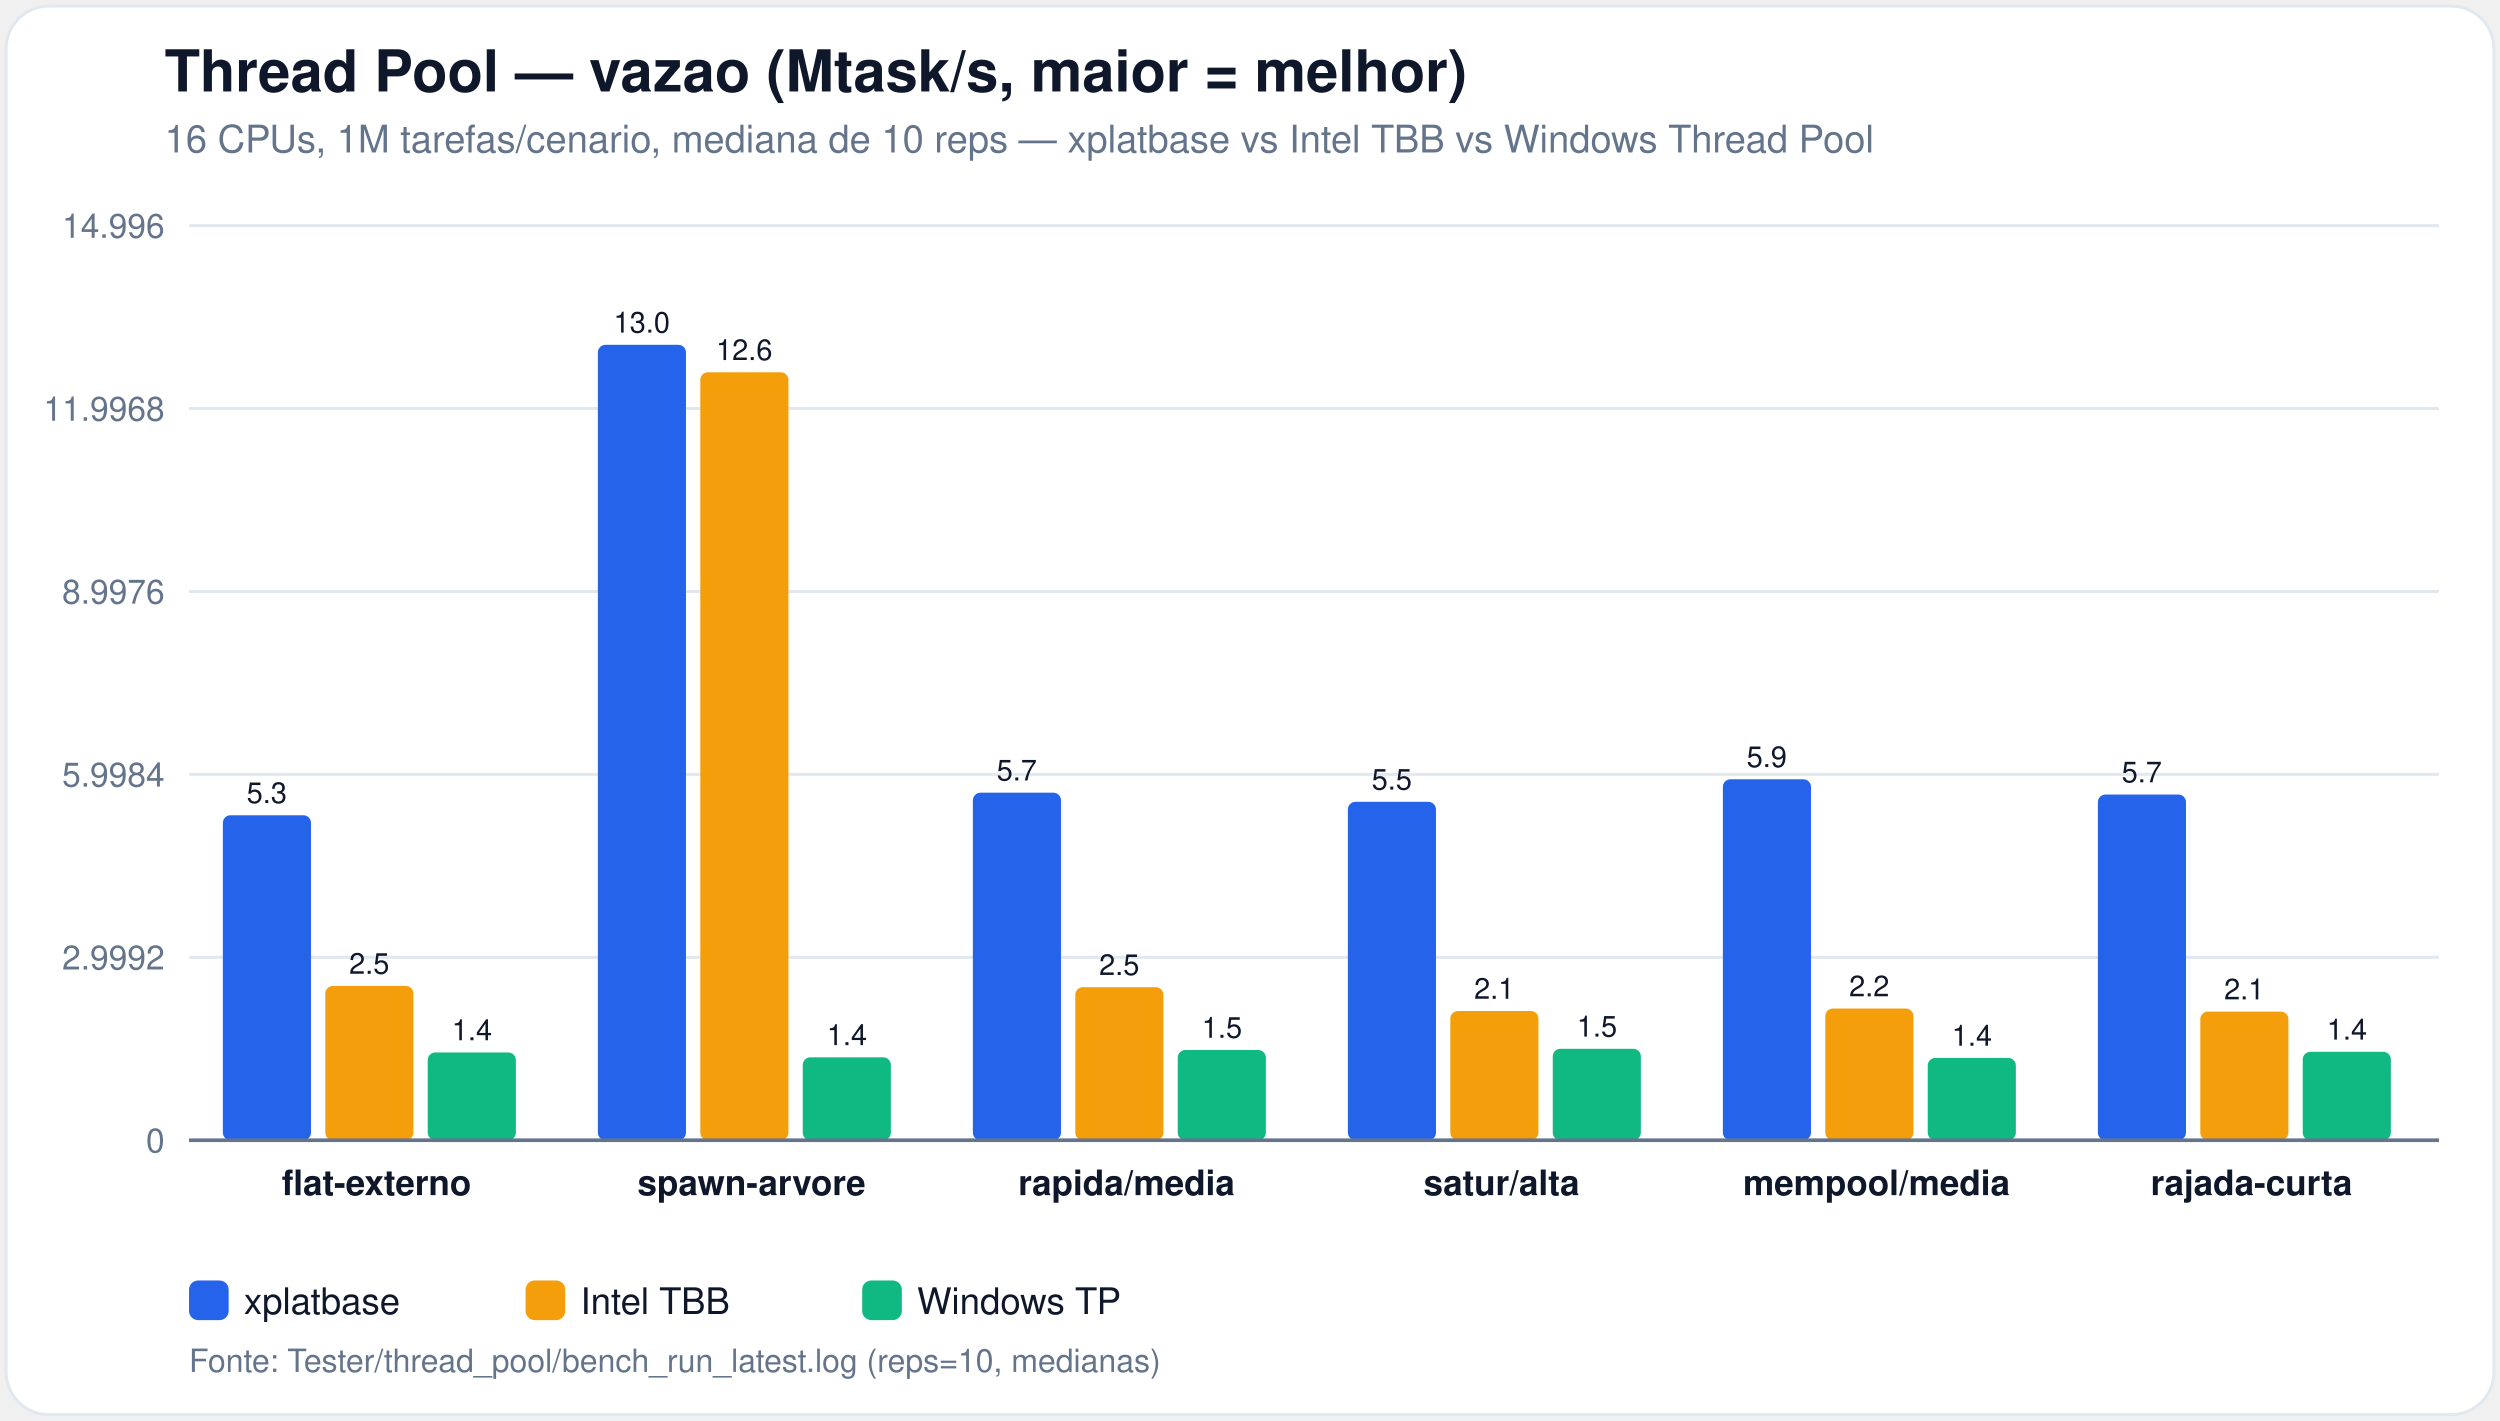
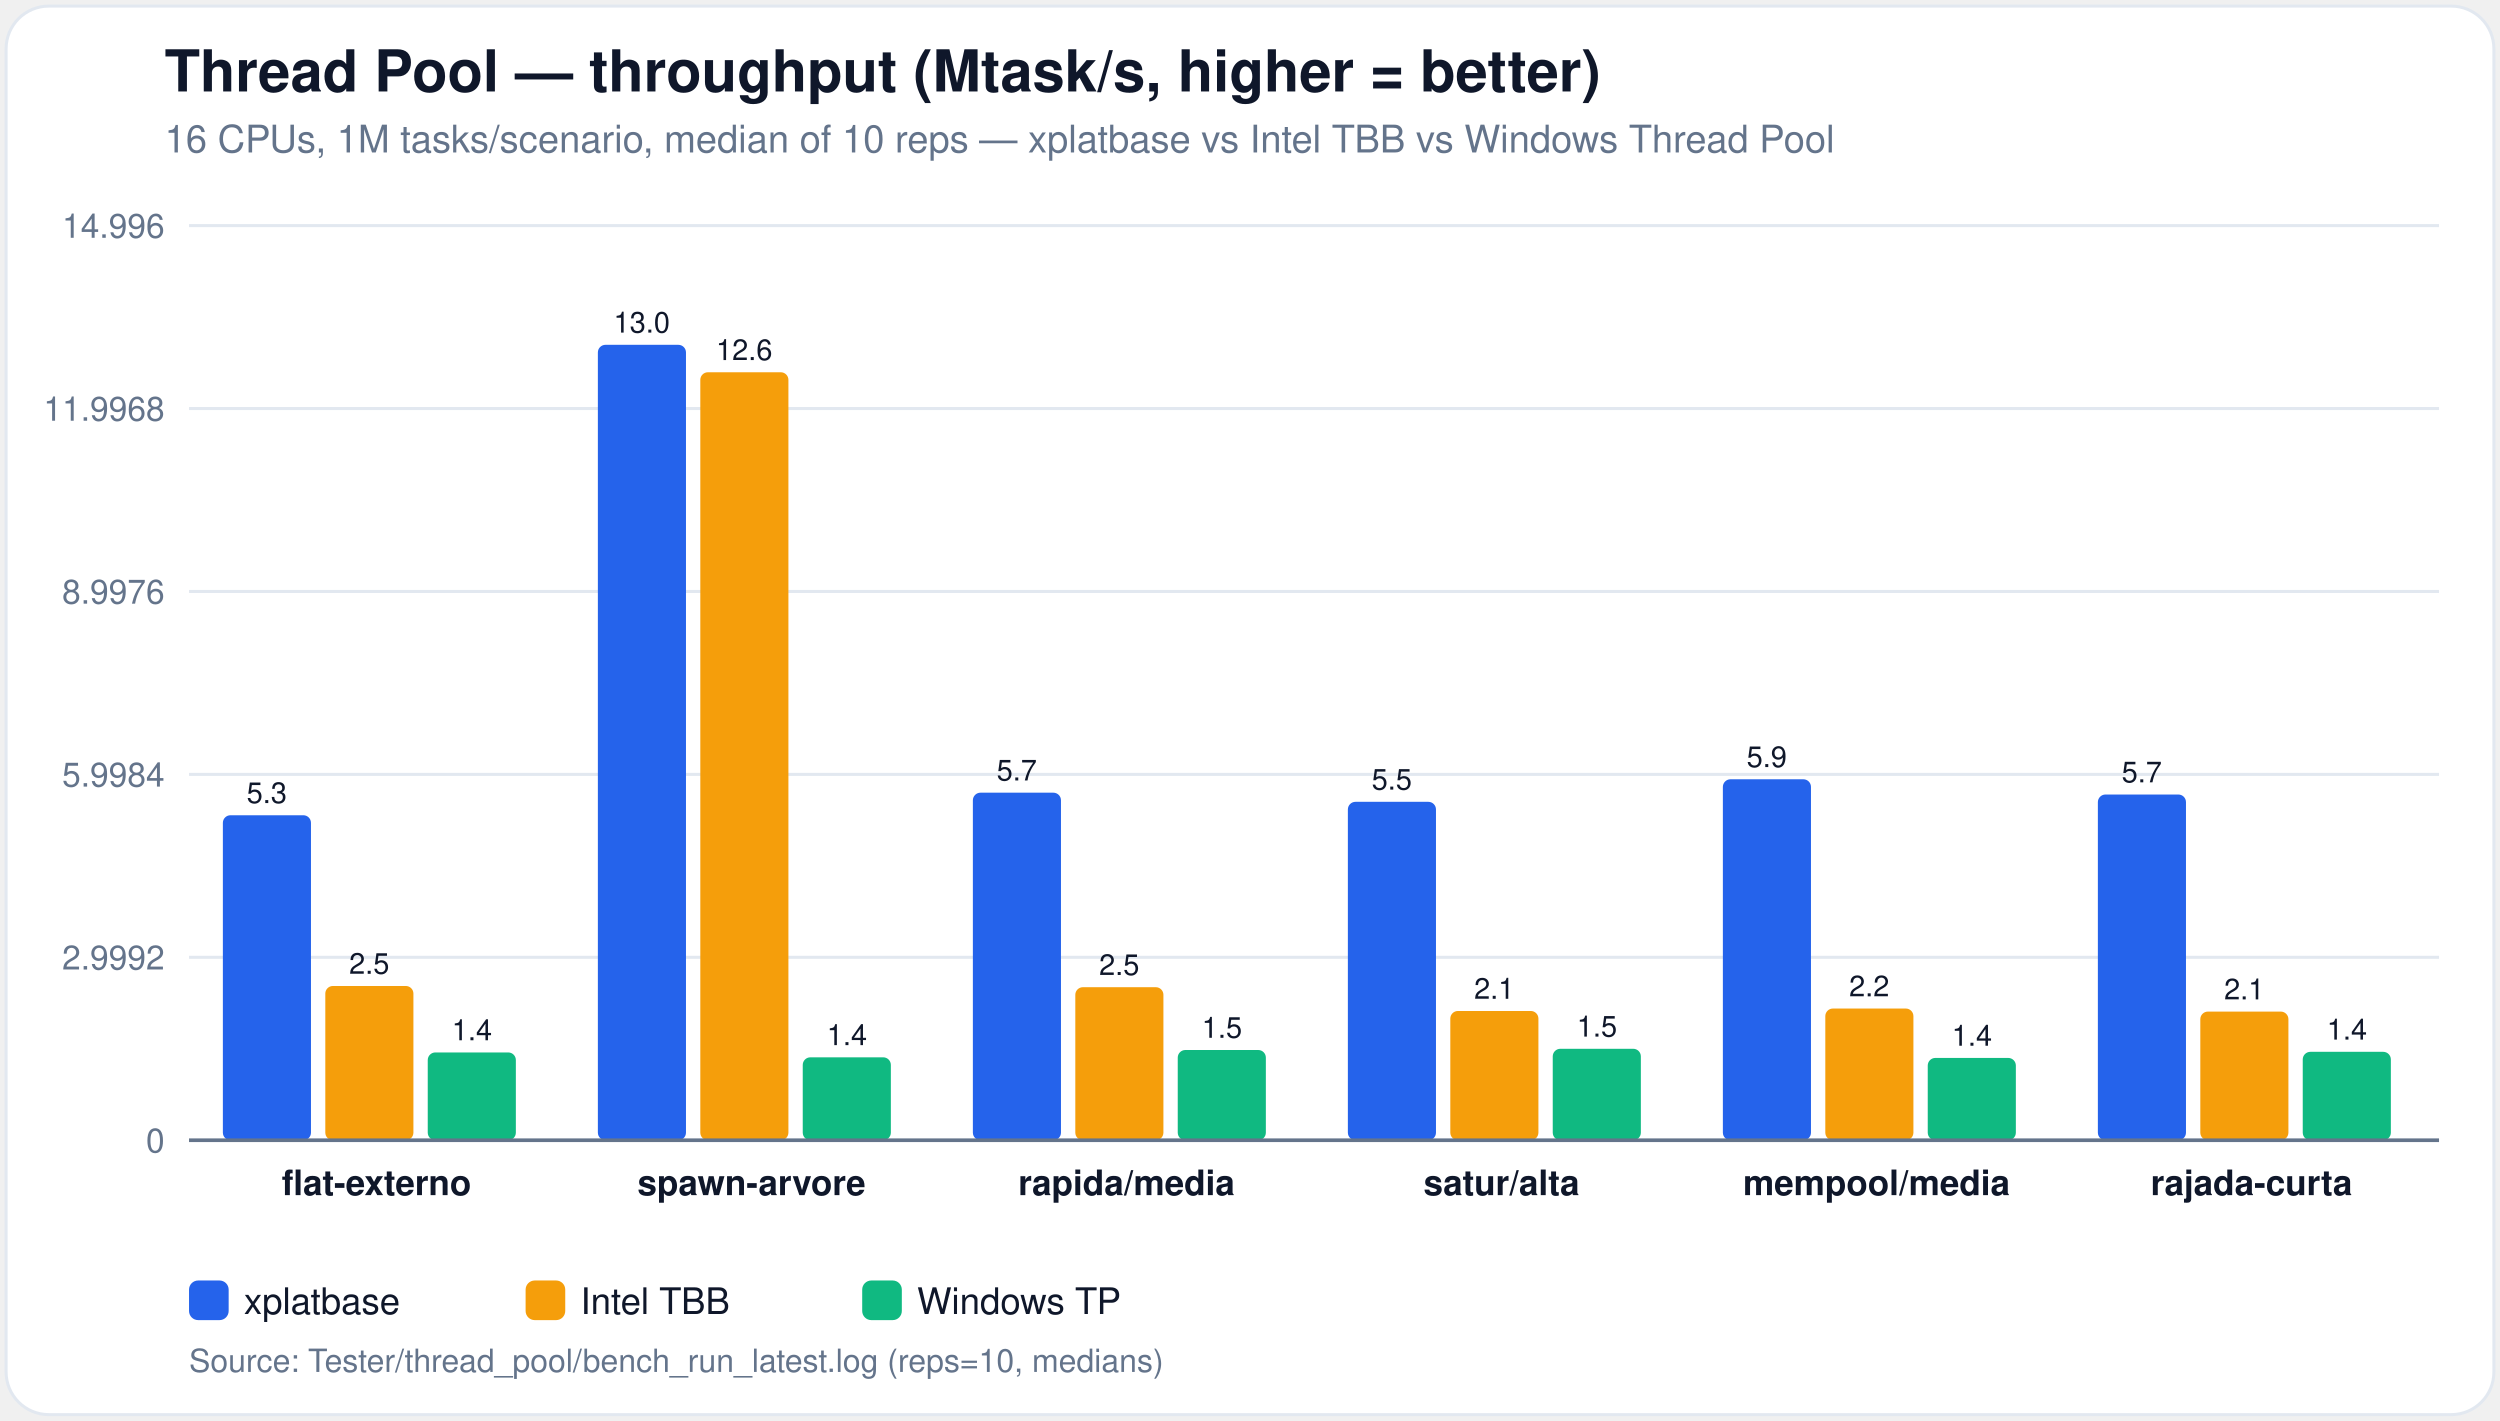
<svg xmlns="http://www.w3.org/2000/svg" viewBox="0 0 820 466" font-family="Segoe UI, Helvetica, Arial, sans-serif">
  <rect x="2" y="2" width="816" height="462" rx="14" fill="#ffffff" stroke="#e2e8f0" />
-   <text x="54" y="30" font-size="19" font-weight="700" fill="#0f172a">Thread Pool — vazao (Mtask/s, maior = melhor)</text>
-   <text x="54" y="50" font-size="12.5" fill="#64748b">16 CPUs, 1M tarefas/cenario, mediana de 10 reps — xplatbase vs Intel TBB vs Windows Thread Pool</text>
+   <text x="54" y="30" font-size="19" font-weight="700" fill="#0f172a">Thread Pool — throughput (Mtask/s, higher = better)</text>
+   <text x="54" y="50" font-size="12.5" fill="#64748b">16 CPUs, 1M tasks/scenario, median of 10 reps — xplatbase vs Intel TBB vs Windows Thread Pool</text>
  <line x1="62" y1="374.0" x2="800" y2="374.0" stroke="#e2e8f0" />
  <text x="54" y="378.0" font-size="11" text-anchor="end" fill="#64748b">0</text>
  <line x1="62" y1="314.0" x2="800" y2="314.0" stroke="#e2e8f0" />
  <text x="54" y="318.0" font-size="11" text-anchor="end" fill="#64748b">2.9992</text>
  <line x1="62" y1="254.0" x2="800" y2="254.0" stroke="#e2e8f0" />
  <text x="54" y="258.0" font-size="11" text-anchor="end" fill="#64748b">5.9984</text>
  <line x1="62" y1="194.0" x2="800" y2="194.0" stroke="#e2e8f0" />
  <text x="54" y="198.0" font-size="11" text-anchor="end" fill="#64748b">8.9976</text>
  <line x1="62" y1="134.0" x2="800" y2="134.0" stroke="#e2e8f0" />
  <text x="54" y="138.0" font-size="11" text-anchor="end" fill="#64748b">11.9968</text>
  <line x1="62" y1="74.0" x2="800" y2="74.0" stroke="#e2e8f0" />
  <text x="54" y="78.0" font-size="11" text-anchor="end" fill="#64748b">14.996</text>
  <rect x="73.1" y="267.4" width="28.9" height="106.6" rx="2.5" fill="#2563eb" />
  <text x="87.5" y="263.4" font-size="9.5" text-anchor="middle" fill="#0f172a">5.3</text>
  <rect x="106.7" y="323.4" width="28.9" height="50.6" rx="2.5" fill="#f59e0b" />
  <text x="121.1" y="319.4" font-size="9.5" text-anchor="middle" fill="#0f172a">2.5</text>
  <rect x="140.3" y="345.2" width="28.9" height="28.8" rx="2.5" fill="#10b981" />
  <text x="154.8" y="341.2" font-size="9.5" text-anchor="middle" fill="#0f172a">1.4</text>
  <text x="123.5" y="392.0" font-size="11.5" text-anchor="middle" fill="#0f172a" font-weight="600">flat-externo</text>
  <rect x="196.1" y="113.1" width="28.9" height="260.9" rx="2.5" fill="#2563eb" />
  <text x="210.5" y="109.1" font-size="9.5" text-anchor="middle" fill="#0f172a">13.0</text>
  <rect x="229.7" y="122.1" width="28.9" height="251.9" rx="2.5" fill="#f59e0b" />
  <text x="244.1" y="118.1" font-size="9.5" text-anchor="middle" fill="#0f172a">12.6</text>
  <rect x="263.3" y="346.8" width="28.9" height="27.2" rx="2.5" fill="#10b981" />
  <text x="277.8" y="342.8" font-size="9.5" text-anchor="middle" fill="#0f172a">1.4</text>
  <text x="246.5" y="392.0" font-size="11.5" text-anchor="middle" fill="#0f172a" font-weight="600">spawn-arvore</text>
  <rect x="319.1" y="260.0" width="28.9" height="114.0" rx="2.5" fill="#2563eb" />
  <text x="333.5" y="256.0" font-size="9.5" text-anchor="middle" fill="#0f172a">5.7</text>
  <rect x="352.7" y="323.8" width="28.9" height="50.2" rx="2.5" fill="#f59e0b" />
  <text x="367.1" y="319.8" font-size="9.5" text-anchor="middle" fill="#0f172a">2.5</text>
  <rect x="386.3" y="344.4" width="28.9" height="29.6" rx="2.5" fill="#10b981" />
  <text x="400.8" y="340.4" font-size="9.5" text-anchor="middle" fill="#0f172a">1.5</text>
  <text x="369.5" y="392.0" font-size="11.5" text-anchor="middle" fill="#0f172a" font-weight="600">rapida/media</text>
  <rect x="442.1" y="263.0" width="28.9" height="111.0" rx="2.5" fill="#2563eb" />
  <text x="456.5" y="259.0" font-size="9.5" text-anchor="middle" fill="#0f172a">5.5</text>
  <rect x="475.7" y="331.6" width="28.9" height="42.4" rx="2.5" fill="#f59e0b" />
  <text x="490.1" y="327.6" font-size="9.5" text-anchor="middle" fill="#0f172a">2.1</text>
  <rect x="509.3" y="344.0" width="28.9" height="30.0" rx="2.5" fill="#10b981" />
  <text x="523.8" y="340.0" font-size="9.5" text-anchor="middle" fill="#0f172a">1.5</text>
  <text x="492.5" y="392.0" font-size="11.5" text-anchor="middle" fill="#0f172a" font-weight="600">satur/alta</text>
  <rect x="565.1" y="255.6" width="28.9" height="118.4" rx="2.5" fill="#2563eb" />
  <text x="579.5" y="251.6" font-size="9.5" text-anchor="middle" fill="#0f172a">5.9</text>
  <rect x="598.7" y="330.8" width="28.9" height="43.2" rx="2.5" fill="#f59e0b" />
  <text x="613.1" y="326.8" font-size="9.5" text-anchor="middle" fill="#0f172a">2.2</text>
  <rect x="632.3" y="347.0" width="28.9" height="27.0" rx="2.5" fill="#10b981" />
  <text x="646.8" y="343.0" font-size="9.5" text-anchor="middle" fill="#0f172a">1.4</text>
  <text x="615.5" y="392.0" font-size="11.5" text-anchor="middle" fill="#0f172a" font-weight="600">mempool/media</text>
  <rect x="688.1" y="260.6" width="28.9" height="113.4" rx="2.5" fill="#2563eb" />
  <text x="702.5" y="256.6" font-size="9.5" text-anchor="middle" fill="#0f172a">5.7</text>
  <rect x="721.7" y="331.8" width="28.9" height="42.2" rx="2.5" fill="#f59e0b" />
  <text x="736.1" y="327.8" font-size="9.5" text-anchor="middle" fill="#0f172a">2.1</text>
  <rect x="755.3" y="345.0" width="28.9" height="29.0" rx="2.5" fill="#10b981" />
  <text x="769.8" y="341.0" font-size="9.5" text-anchor="middle" fill="#0f172a">1.4</text>
  <text x="738.5" y="392.0" font-size="11.5" text-anchor="middle" fill="#0f172a" font-weight="600">rajada-curta</text>
  <line x1="62" y1="374" x2="800" y2="374" stroke="#64748b" stroke-width="1.2" />
  <rect x="62" y="420" width="13" height="13" rx="3" fill="#2563eb" />
  <text x="80" y="431" font-size="12" fill="#0f172a">xplatbase</text>
  <rect x="172.4" y="420" width="13" height="13" rx="3" fill="#f59e0b" />
  <text x="190.4" y="431" font-size="12" fill="#0f172a">Intel TBB</text>
  <rect x="282.8" y="420" width="13" height="13" rx="3" fill="#10b981" />
  <text x="300.8" y="431" font-size="12" fill="#0f172a">Windows TP</text>
-   <text x="62" y="450" font-size="10.5" fill="#64748b">Fonte: Tester/thread_pool/bench_run_latest.log (reps=10, medianas)</text>
+   <text x="62" y="450" font-size="10.5" fill="#64748b">Source: Tester/thread_pool/bench_run_latest.log (reps=10, medians)</text>
</svg>
